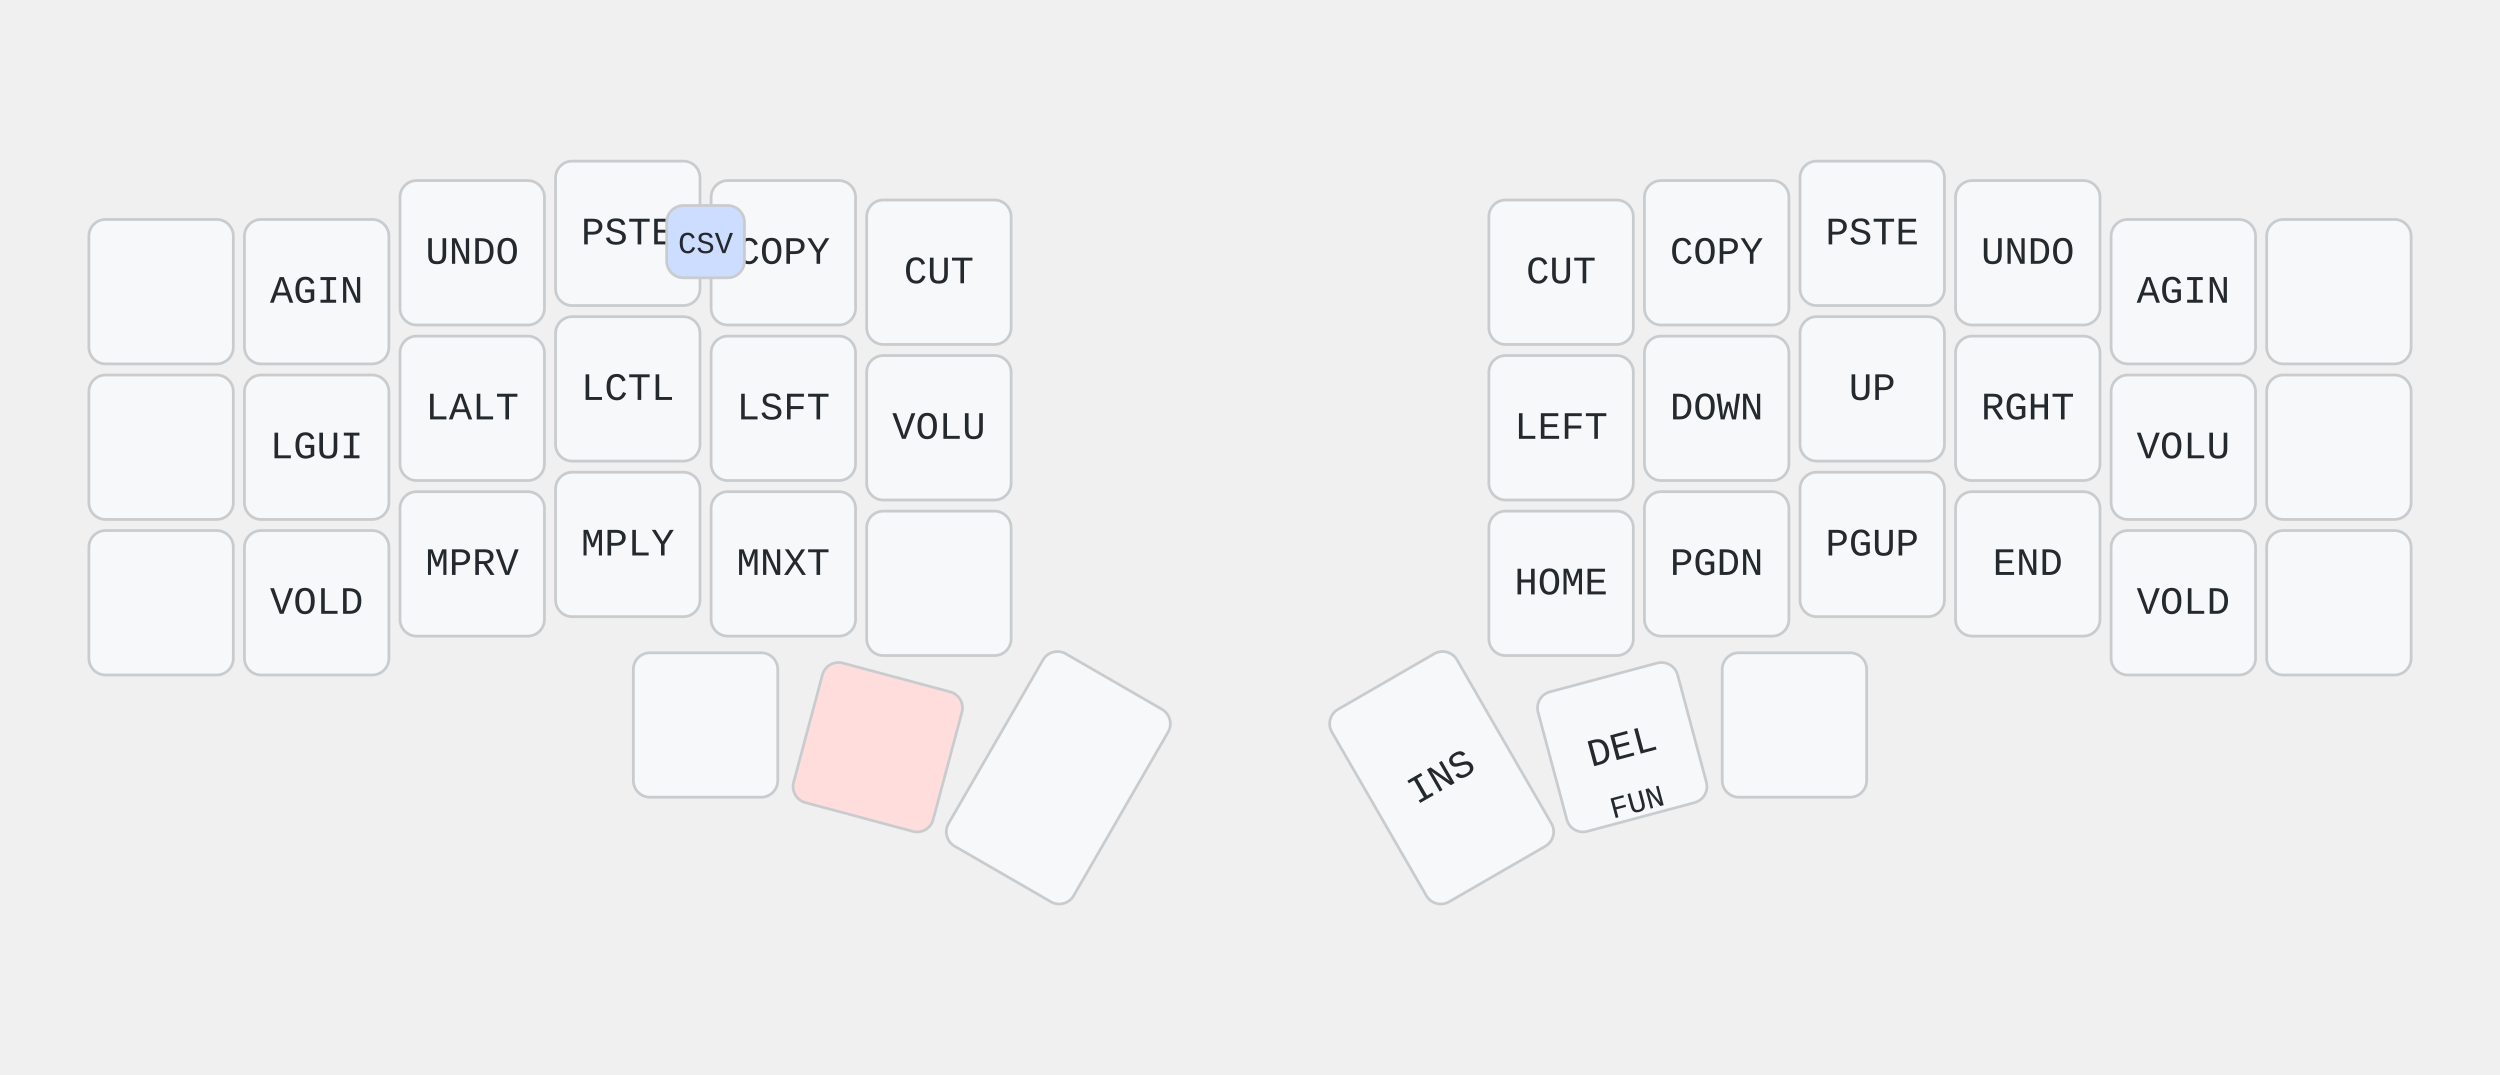
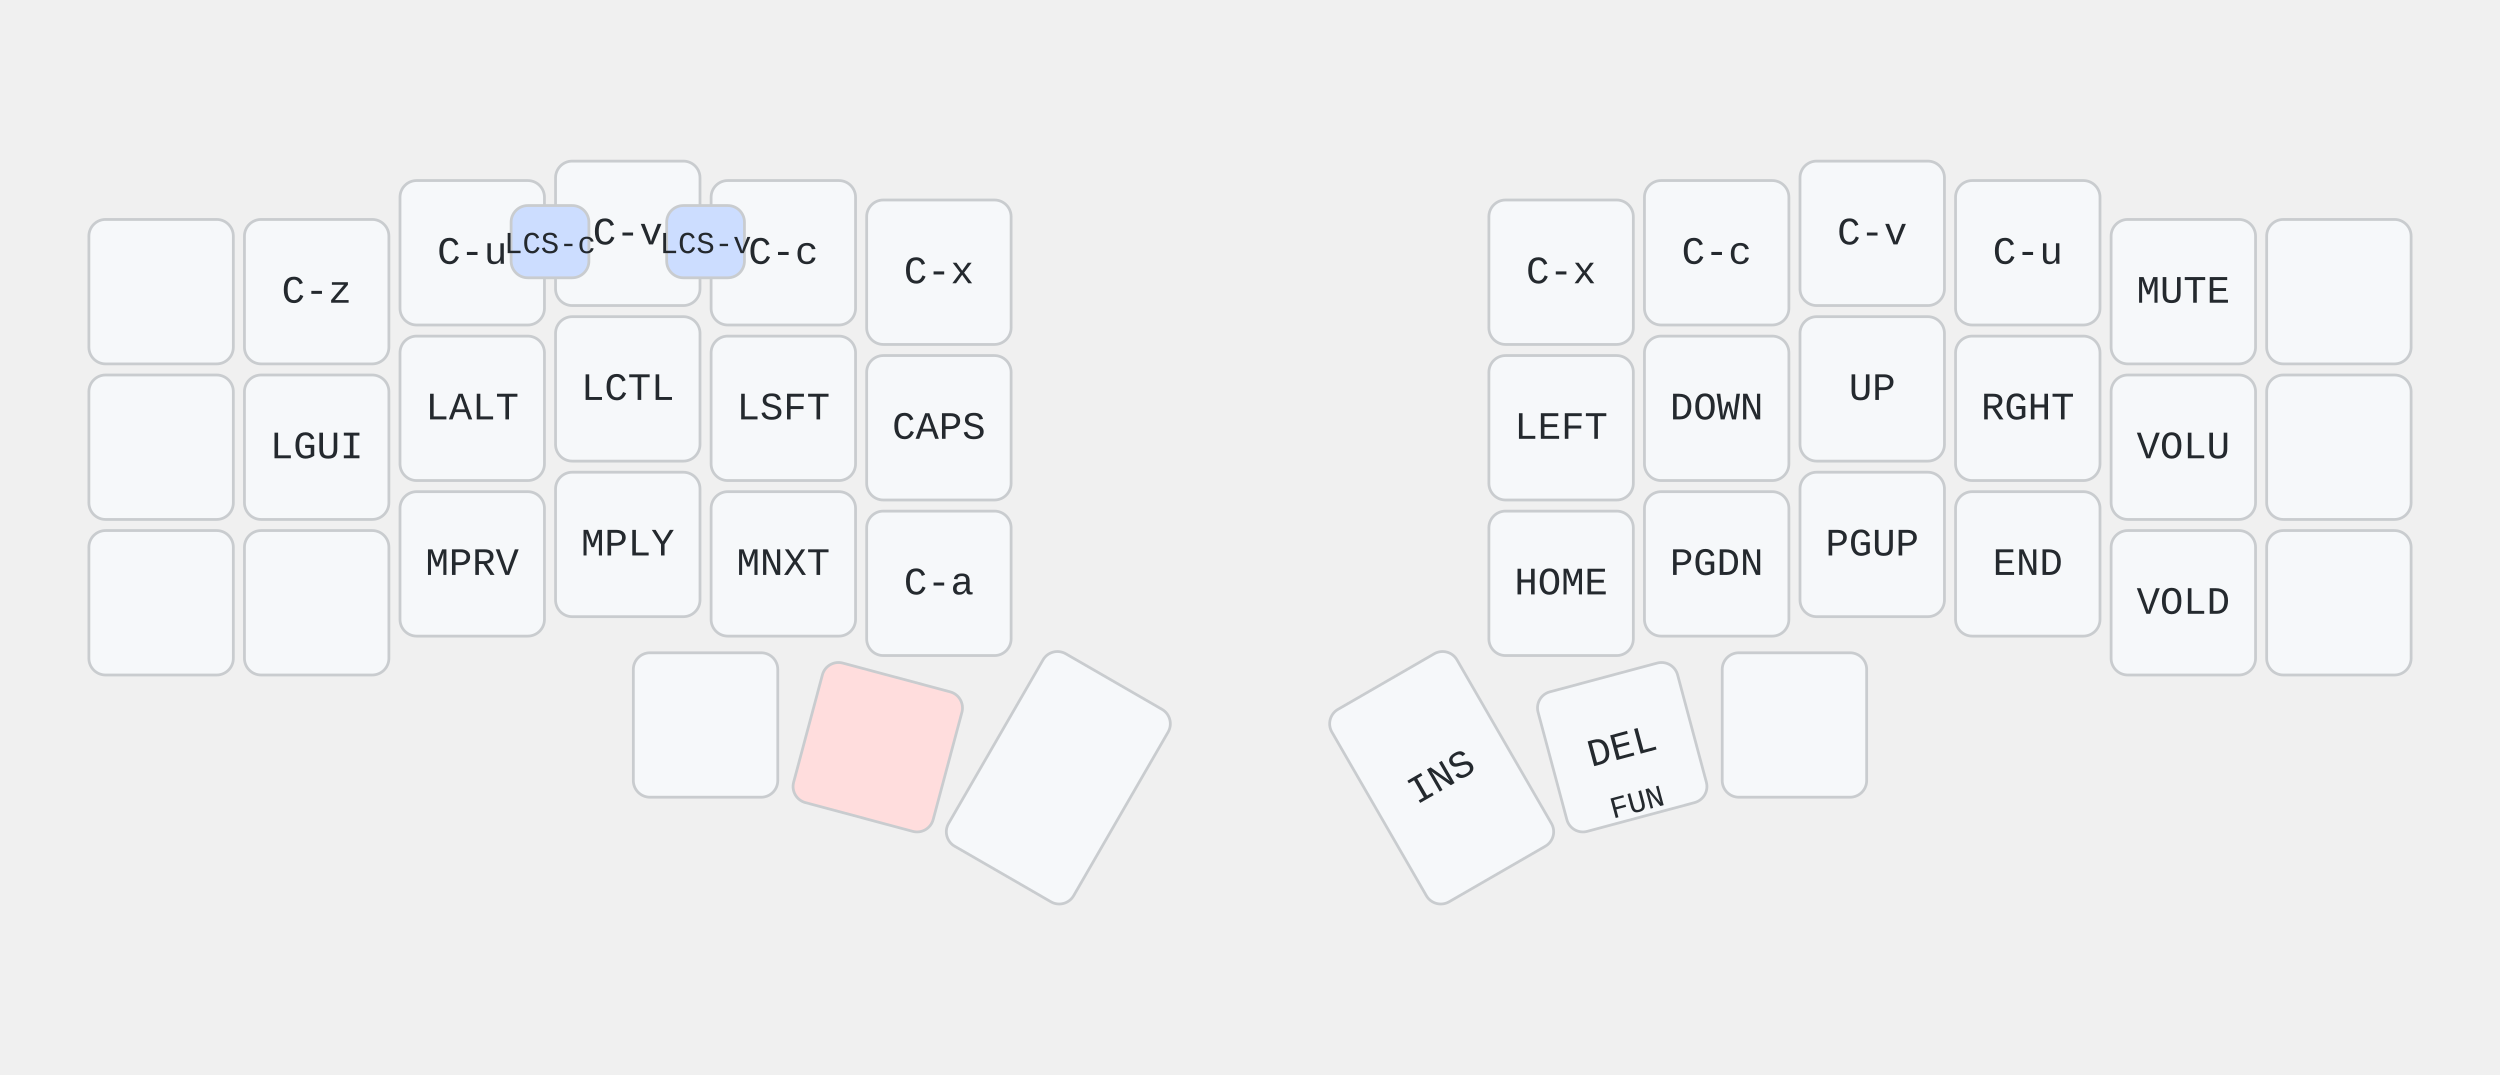
<svg xmlns="http://www.w3.org/2000/svg" width="900" height="387" viewBox="0 0 900 387" class="keymap">
  <style>/* inherit to force styles through use tags */
svg path {
    fill: inherit;
}

/* font and background color specifications */
svg.keymap {
    font-family: SFMono-Regular,Consolas,Liberation Mono,Menlo,monospace;
    font-size: 14px;
    font-kerning: normal;
    text-rendering: optimizeLegibility;
    fill: #24292e;
}

/* default key styling */
rect.key {
    fill: #f6f8fa;
}

rect.key, rect.combo {
    stroke: #c9cccf;
    stroke-width: 1;
}

/* default key side styling, only used is draw_key_sides is set */
rect.side {
    filter: brightness(90%);
}

/* color accent for combo boxes */
rect.combo, rect.combo-separate {
    fill: #cdf;
}

/* color accent for held keys */
rect.held, rect.combo.held {
    fill: #fdd;
}

/* color accent for ghost (optional) keys */
rect.ghost, rect.combo.ghost {
    stroke-dasharray: 4, 4;
    stroke-width: 2;
}

text {
    text-anchor: middle;
    dominant-baseline: middle;
}

/* styling for layer labels */
text.label {
    font-weight: bold;
    text-anchor: start;
    stroke: white;
    stroke-width: 4;
    paint-order: stroke;
}

/* styling for optional footer */
text.footer {
    text-anchor: end;
    dominant-baseline: auto;
    stroke: white;
    stroke-width: 4;
    paint-order: stroke;
}

/* styling for combo tap, and key non-tap label text */
text.combo, text.hold, text.shifted, text.left, text.right {
    font-size: 11px;
}

text.hold {
    text-anchor: middle;
    dominant-baseline: auto;
}

text.shifted {
    text-anchor: middle;
    dominant-baseline: hanging;
}

text.left {
    text-anchor: start;
}

text.right {
    text-anchor: end;
}

text.layer-activator {
    text-decoration: underline;
}

/* styling for hold/shifted label text in combo box */
text.combo.hold, text.combo.shifted, text.combo.left, text.combo.right {
    font-size: 8px;
}

/* lighter symbol for transparent keys */
text.trans {
    fill: #7b7e81;
}

/* styling for combo dendrons */
path.combo {
    stroke-width: 1;
    stroke: gray;
    fill: none;
}

/* Start Tabler Icons Cleanup */
/* cannot use height/width with glyphs */
.icon-tabler &gt; path {
    fill: inherit;
    stroke: inherit;
    stroke-width: 2;
}
/* hide tabler's default box */
.icon-tabler &gt; path[stroke="none"][fill="none"] {
    visibility: hidden;
}
/* End Tabler Icons Cleanup */
</style>
  <g transform="translate(30, 0)" class="layer-NAV">
    <g transform="translate(0, 56)">
      <g transform="translate(28, 49)" class="key keypos-0">
        <rect rx="6" ry="6" x="-26" y="-26" width="52" height="52" class="key" />
      </g>
      <g transform="translate(84, 49)" class="key keypos-1">
        <rect rx="6" ry="6" x="-26" y="-26" width="52" height="52" class="key" />
-         <text x="0" y="0" class="key tap">AGIN</text>
+         <text x="0" y="0" class="key tap">C-z</text>
      </g>
      <g transform="translate(140, 35)" class="key keypos-2">
        <rect rx="6" ry="6" x="-26" y="-26" width="52" height="52" class="key" />
-         <text x="0" y="0" class="key tap">UNDO</text>
+         <text x="0" y="0" class="key tap">C-u</text>
      </g>
      <g transform="translate(196, 28)" class="key keypos-3">
        <rect rx="6" ry="6" x="-26" y="-26" width="52" height="52" class="key" />
-         <text x="0" y="0" class="key tap">PSTE</text>
+         <text x="0" y="0" class="key tap">C-v</text>
      </g>
      <g transform="translate(252, 35)" class="key keypos-4">
        <rect rx="6" ry="6" x="-26" y="-26" width="52" height="52" class="key" />
-         <text x="0" y="0" class="key tap">COPY</text>
+         <text x="0" y="0" class="key tap">C-c</text>
      </g>
      <g transform="translate(308, 42)" class="key keypos-5">
        <rect rx="6" ry="6" x="-26" y="-26" width="52" height="52" class="key" />
-         <text x="0" y="0" class="key tap">CUT</text>
+         <text x="0" y="0" class="key tap">C-x</text>
      </g>
      <g transform="translate(532, 42)" class="key keypos-6">
        <rect rx="6" ry="6" x="-26" y="-26" width="52" height="52" class="key" />
-         <text x="0" y="0" class="key tap">CUT</text>
+         <text x="0" y="0" class="key tap">C-x</text>
      </g>
      <g transform="translate(588, 35)" class="key keypos-7">
        <rect rx="6" ry="6" x="-26" y="-26" width="52" height="52" class="key" />
-         <text x="0" y="0" class="key tap">COPY</text>
+         <text x="0" y="0" class="key tap">C-c</text>
      </g>
      <g transform="translate(644, 28)" class="key keypos-8">
        <rect rx="6" ry="6" x="-26" y="-26" width="52" height="52" class="key" />
-         <text x="0" y="0" class="key tap">PSTE</text>
+         <text x="0" y="0" class="key tap">C-v</text>
      </g>
      <g transform="translate(700, 35)" class="key keypos-9">
        <rect rx="6" ry="6" x="-26" y="-26" width="52" height="52" class="key" />
-         <text x="0" y="0" class="key tap">UNDO</text>
+         <text x="0" y="0" class="key tap">C-u</text>
      </g>
      <g transform="translate(756, 49)" class="key keypos-10">
        <rect rx="6" ry="6" x="-26" y="-26" width="52" height="52" class="key" />
-         <text x="0" y="0" class="key tap">AGIN</text>
+         <text x="0" y="0" class="key tap">MUTE</text>
      </g>
      <g transform="translate(812, 49)" class="key keypos-11">
        <rect rx="6" ry="6" x="-26" y="-26" width="52" height="52" class="key" />
      </g>
      <g transform="translate(28, 105)" class="key keypos-12">
        <rect rx="6" ry="6" x="-26" y="-26" width="52" height="52" class="key" />
      </g>
      <g transform="translate(84, 105)" class="key keypos-13">
        <rect rx="6" ry="6" x="-26" y="-26" width="52" height="52" class="key" />
        <text x="0" y="0" class="key tap">LGUI</text>
      </g>
      <g transform="translate(140, 91)" class="key keypos-14">
        <rect rx="6" ry="6" x="-26" y="-26" width="52" height="52" class="key" />
        <text x="0" y="0" class="key tap">LALT</text>
      </g>
      <g transform="translate(196, 84)" class="key keypos-15">
        <rect rx="6" ry="6" x="-26" y="-26" width="52" height="52" class="key" />
        <text x="0" y="0" class="key tap">LCTL</text>
      </g>
      <g transform="translate(252, 91)" class="key keypos-16">
        <rect rx="6" ry="6" x="-26" y="-26" width="52" height="52" class="key" />
        <text x="0" y="0" class="key tap">LSFT</text>
      </g>
      <g transform="translate(308, 98)" class="key keypos-17">
        <rect rx="6" ry="6" x="-26" y="-26" width="52" height="52" class="key" />
+         <text x="0" y="0" class="key tap">CAPS</text>
+       </g>
+       <g transform="translate(532, 98)" class="key keypos-18">
+         <rect rx="6" ry="6" x="-26" y="-26" width="52" height="52" class="key" />
+         <text x="0" y="0" class="key tap">LEFT</text>
+       </g>
+       <g transform="translate(588, 91)" class="key keypos-19">
+         <rect rx="6" ry="6" x="-26" y="-26" width="52" height="52" class="key" />
+         <text x="0" y="0" class="key tap">DOWN</text>
+       </g>
+       <g transform="translate(644, 84)" class="key keypos-20">
+         <rect rx="6" ry="6" x="-26" y="-26" width="52" height="52" class="key" />
+         <text x="0" y="0" class="key tap">UP</text>
+       </g>
+       <g transform="translate(700, 91)" class="key keypos-21">
+         <rect rx="6" ry="6" x="-26" y="-26" width="52" height="52" class="key" />
+         <text x="0" y="0" class="key tap">RGHT</text>
+       </g>
+       <g transform="translate(756, 105)" class="key keypos-22">
+         <rect rx="6" ry="6" x="-26" y="-26" width="52" height="52" class="key" />
        <text x="0" y="0" class="key tap">VOLU</text>
      </g>
-       <g transform="translate(532, 98)" class="key keypos-18">
-         <rect rx="6" ry="6" x="-26" y="-26" width="52" height="52" class="key" />
-         <text x="0" y="0" class="key tap">LEFT</text>
-       </g>
-       <g transform="translate(588, 91)" class="key keypos-19">
-         <rect rx="6" ry="6" x="-26" y="-26" width="52" height="52" class="key" />
-         <text x="0" y="0" class="key tap">DOWN</text>
-       </g>
-       <g transform="translate(644, 84)" class="key keypos-20">
-         <rect rx="6" ry="6" x="-26" y="-26" width="52" height="52" class="key" />
-         <text x="0" y="0" class="key tap">UP</text>
-       </g>
-       <g transform="translate(700, 91)" class="key keypos-21">
-         <rect rx="6" ry="6" x="-26" y="-26" width="52" height="52" class="key" />
-         <text x="0" y="0" class="key tap">RGHT</text>
-       </g>
-       <g transform="translate(756, 105)" class="key keypos-22">
-         <rect rx="6" ry="6" x="-26" y="-26" width="52" height="52" class="key" />
-         <text x="0" y="0" class="key tap">VOLU</text>
-       </g>
      <g transform="translate(812, 105)" class="key keypos-23">
        <rect rx="6" ry="6" x="-26" y="-26" width="52" height="52" class="key" />
      </g>
      <g transform="translate(28, 161)" class="key keypos-24">
        <rect rx="6" ry="6" x="-26" y="-26" width="52" height="52" class="key" />
      </g>
      <g transform="translate(84, 161)" class="key keypos-25">
        <rect rx="6" ry="6" x="-26" y="-26" width="52" height="52" class="key" />
-         <text x="0" y="0" class="key tap">VOLD</text>
      </g>
      <g transform="translate(140, 147)" class="key keypos-26">
        <rect rx="6" ry="6" x="-26" y="-26" width="52" height="52" class="key" />
        <text x="0" y="0" class="key tap">MPRV</text>
      </g>
      <g transform="translate(196, 140)" class="key keypos-27">
        <rect rx="6" ry="6" x="-26" y="-26" width="52" height="52" class="key" />
        <text x="0" y="0" class="key tap">MPLY</text>
      </g>
      <g transform="translate(252, 147)" class="key keypos-28">
        <rect rx="6" ry="6" x="-26" y="-26" width="52" height="52" class="key" />
        <text x="0" y="0" class="key tap">MNXT</text>
      </g>
      <g transform="translate(308, 154)" class="key keypos-29">
        <rect rx="6" ry="6" x="-26" y="-26" width="52" height="52" class="key" />
+         <text x="0" y="0" class="key tap">C-a</text>
      </g>
      <g transform="translate(532, 154)" class="key keypos-30">
        <rect rx="6" ry="6" x="-26" y="-26" width="52" height="52" class="key" />
        <text x="0" y="0" class="key tap">HOME</text>
      </g>
      <g transform="translate(588, 147)" class="key keypos-31">
        <rect rx="6" ry="6" x="-26" y="-26" width="52" height="52" class="key" />
        <text x="0" y="0" class="key tap">PGDN</text>
      </g>
      <g transform="translate(644, 140)" class="key keypos-32">
        <rect rx="6" ry="6" x="-26" y="-26" width="52" height="52" class="key" />
        <text x="0" y="0" class="key tap">PGUP</text>
      </g>
      <g transform="translate(700, 147)" class="key keypos-33">
        <rect rx="6" ry="6" x="-26" y="-26" width="52" height="52" class="key" />
        <text x="0" y="0" class="key tap">END</text>
      </g>
      <g transform="translate(756, 161)" class="key keypos-34">
        <rect rx="6" ry="6" x="-26" y="-26" width="52" height="52" class="key" />
        <text x="0" y="0" class="key tap">VOLD</text>
      </g>
      <g transform="translate(812, 161)" class="key keypos-35">
        <rect rx="6" ry="6" x="-26" y="-26" width="52" height="52" class="key" />
      </g>
      <g transform="translate(224, 205)" class="key keypos-36">
        <rect rx="6" ry="6" x="-26" y="-26" width="52" height="52" class="key" />
      </g>
      <g transform="translate(286, 213) rotate(15.0)" class="key held keypos-37">
        <rect rx="6" ry="6" x="-26" y="-26" width="52" height="52" class="key held" />
      </g>
      <g transform="translate(351, 224) rotate(30.0)" class="key keypos-38">
        <rect rx="6" ry="6" x="-26" y="-40" width="52" height="80" class="key" />
      </g>
      <g transform="translate(489, 224) rotate(-30.0)" class="key keypos-39">
        <rect rx="6" ry="6" x="-26" y="-40" width="52" height="80" class="key" />
        <text x="0" y="0" class="key tap">INS</text>
      </g>
      <g transform="translate(554, 213) rotate(-15.0)" class="key keypos-40">
        <rect rx="6" ry="6" x="-26" y="-26" width="52" height="52" class="key" />
        <text x="0" y="0" class="key tap">DEL</text>
        <text x="0" y="24" class="key hold">FUN</text>
      </g>
      <g transform="translate(616, 205)" class="key keypos-41">
        <rect rx="6" ry="6" x="-26" y="-26" width="52" height="52" class="key" />
      </g>
      <g class="combo combopos-0">
        <rect rx="6" ry="6" x="210" y="18" width="28" height="26" class="combo" />
-         <text x="224" y="32" class="combo tap">CSV</text>
+         <text x="224" y="32" class="combo tap">LCS-v</text>
+       </g>
+       <g class="combo combopos-1">
+         <rect rx="6" ry="6" x="154" y="18" width="28" height="26" class="combo" />
+         <text x="168" y="32" class="combo tap">LCS-c</text>
      </g>
    </g>
  </g>
</svg>
